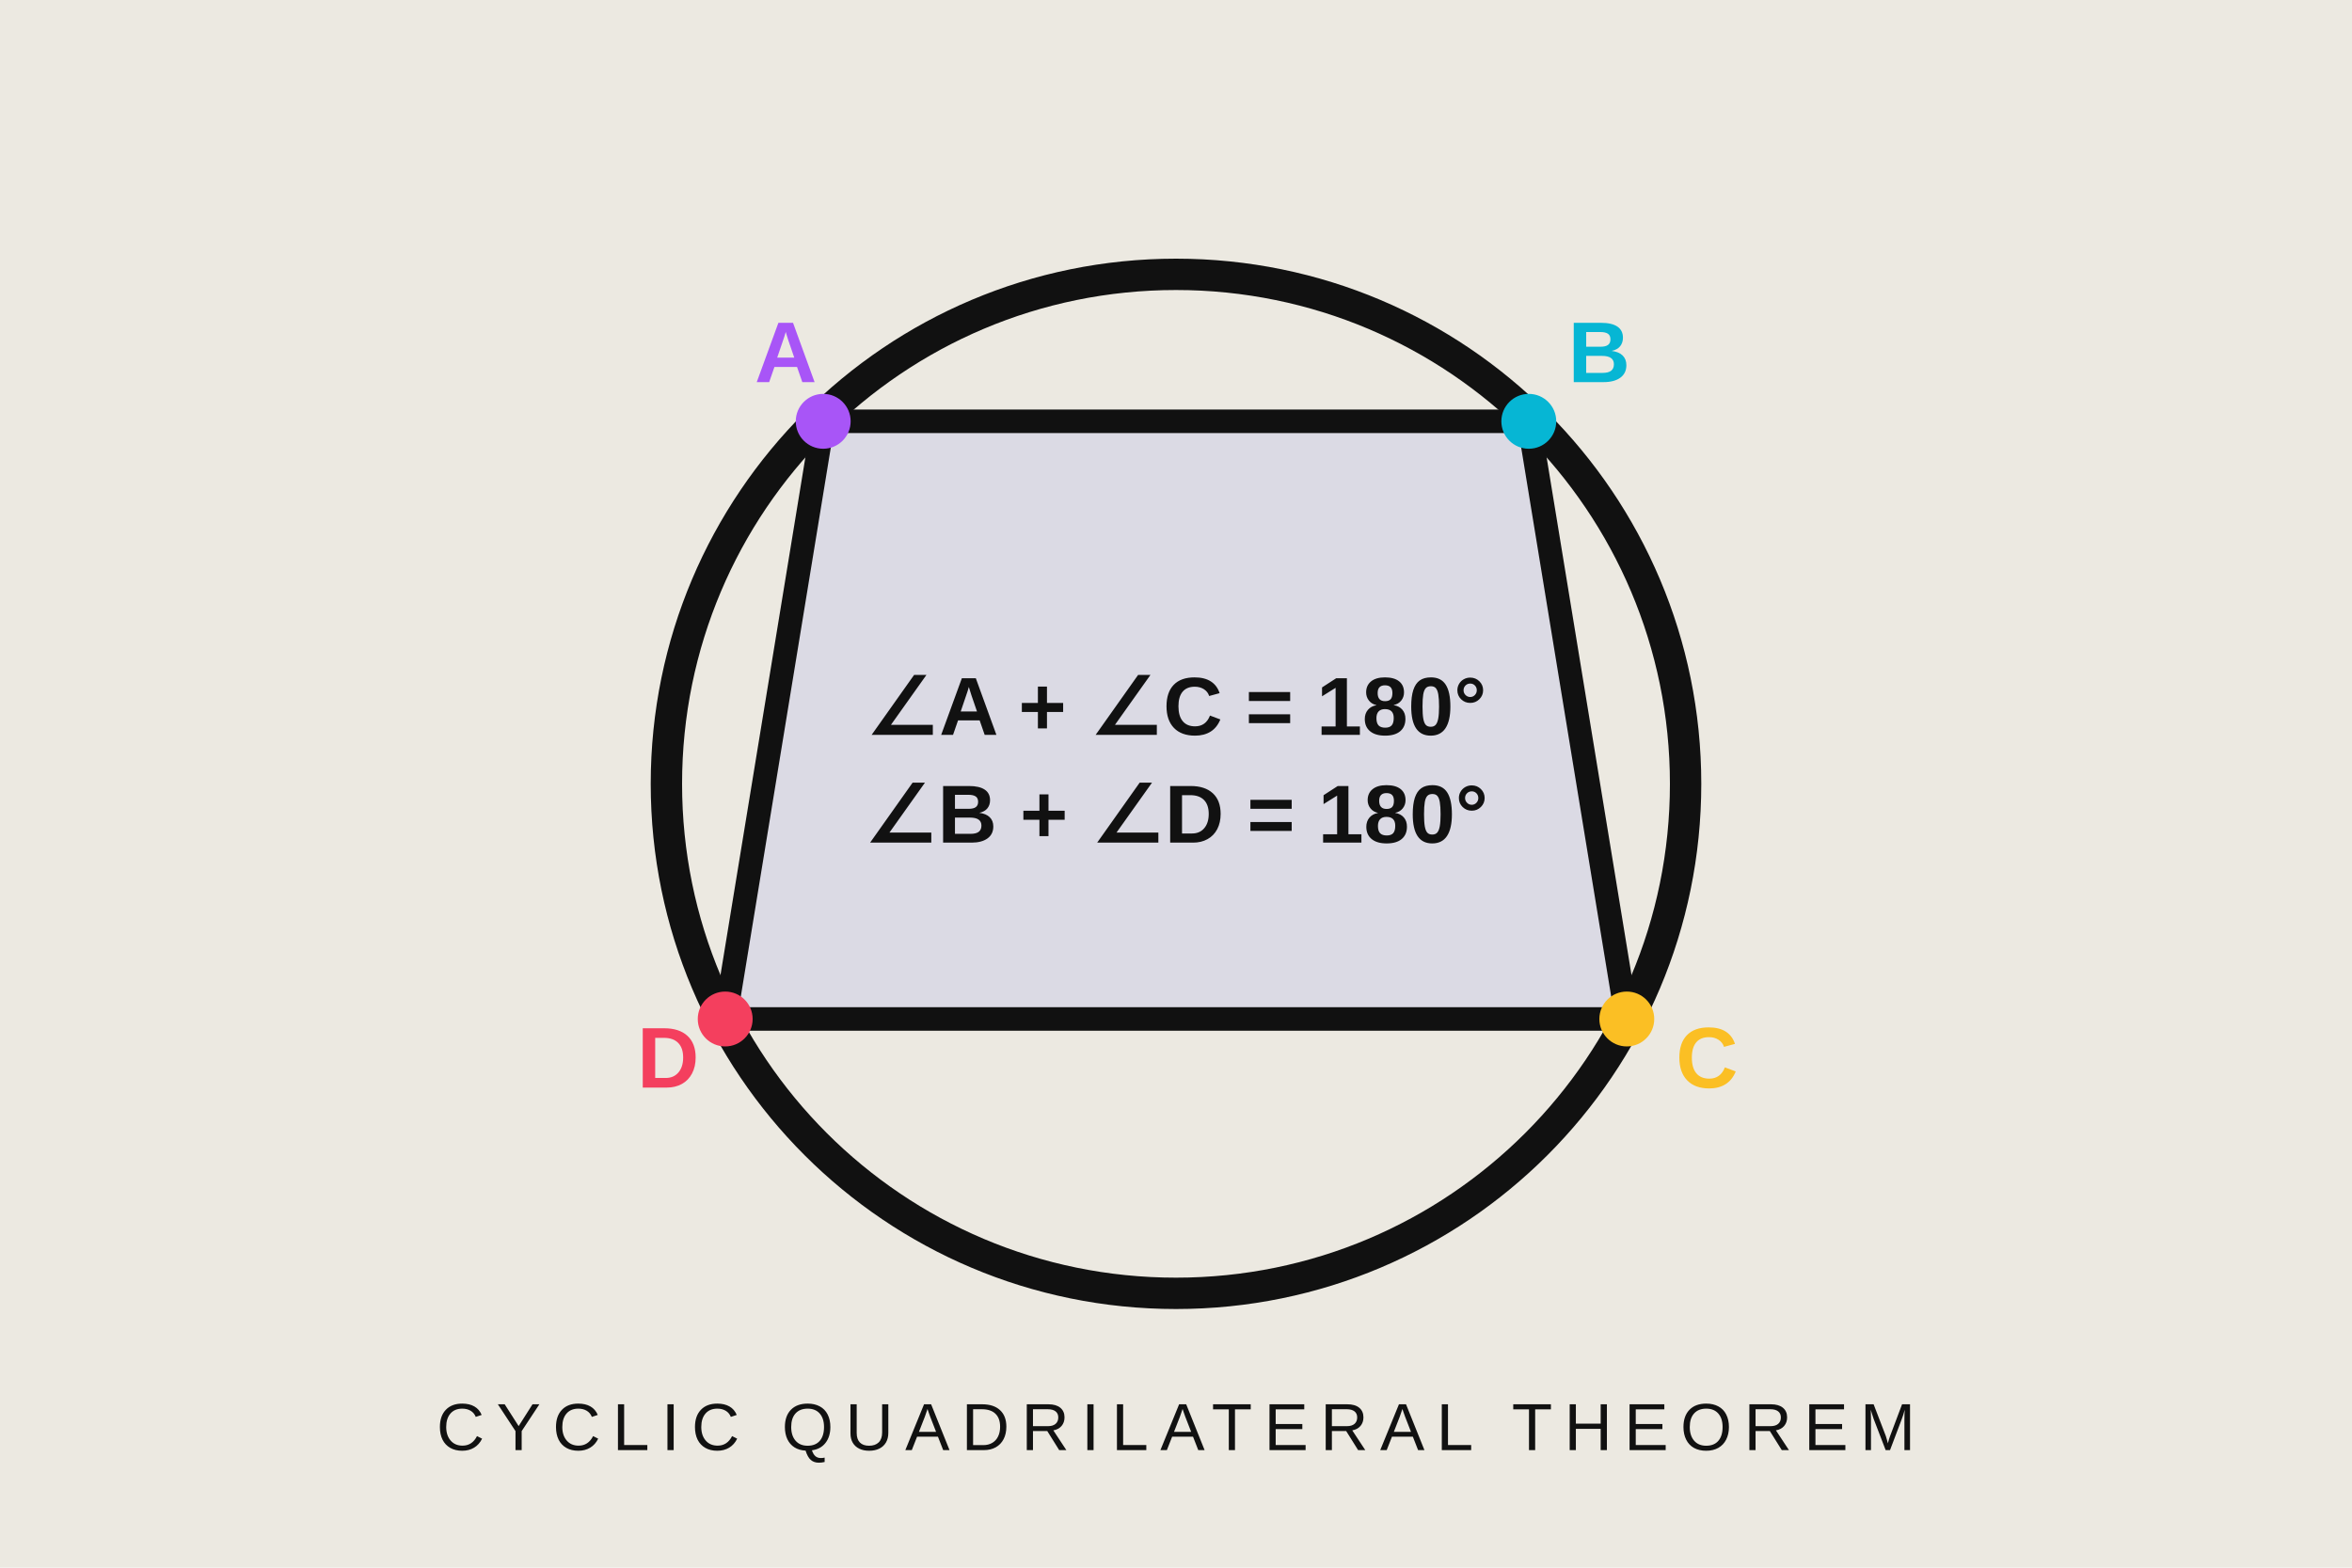
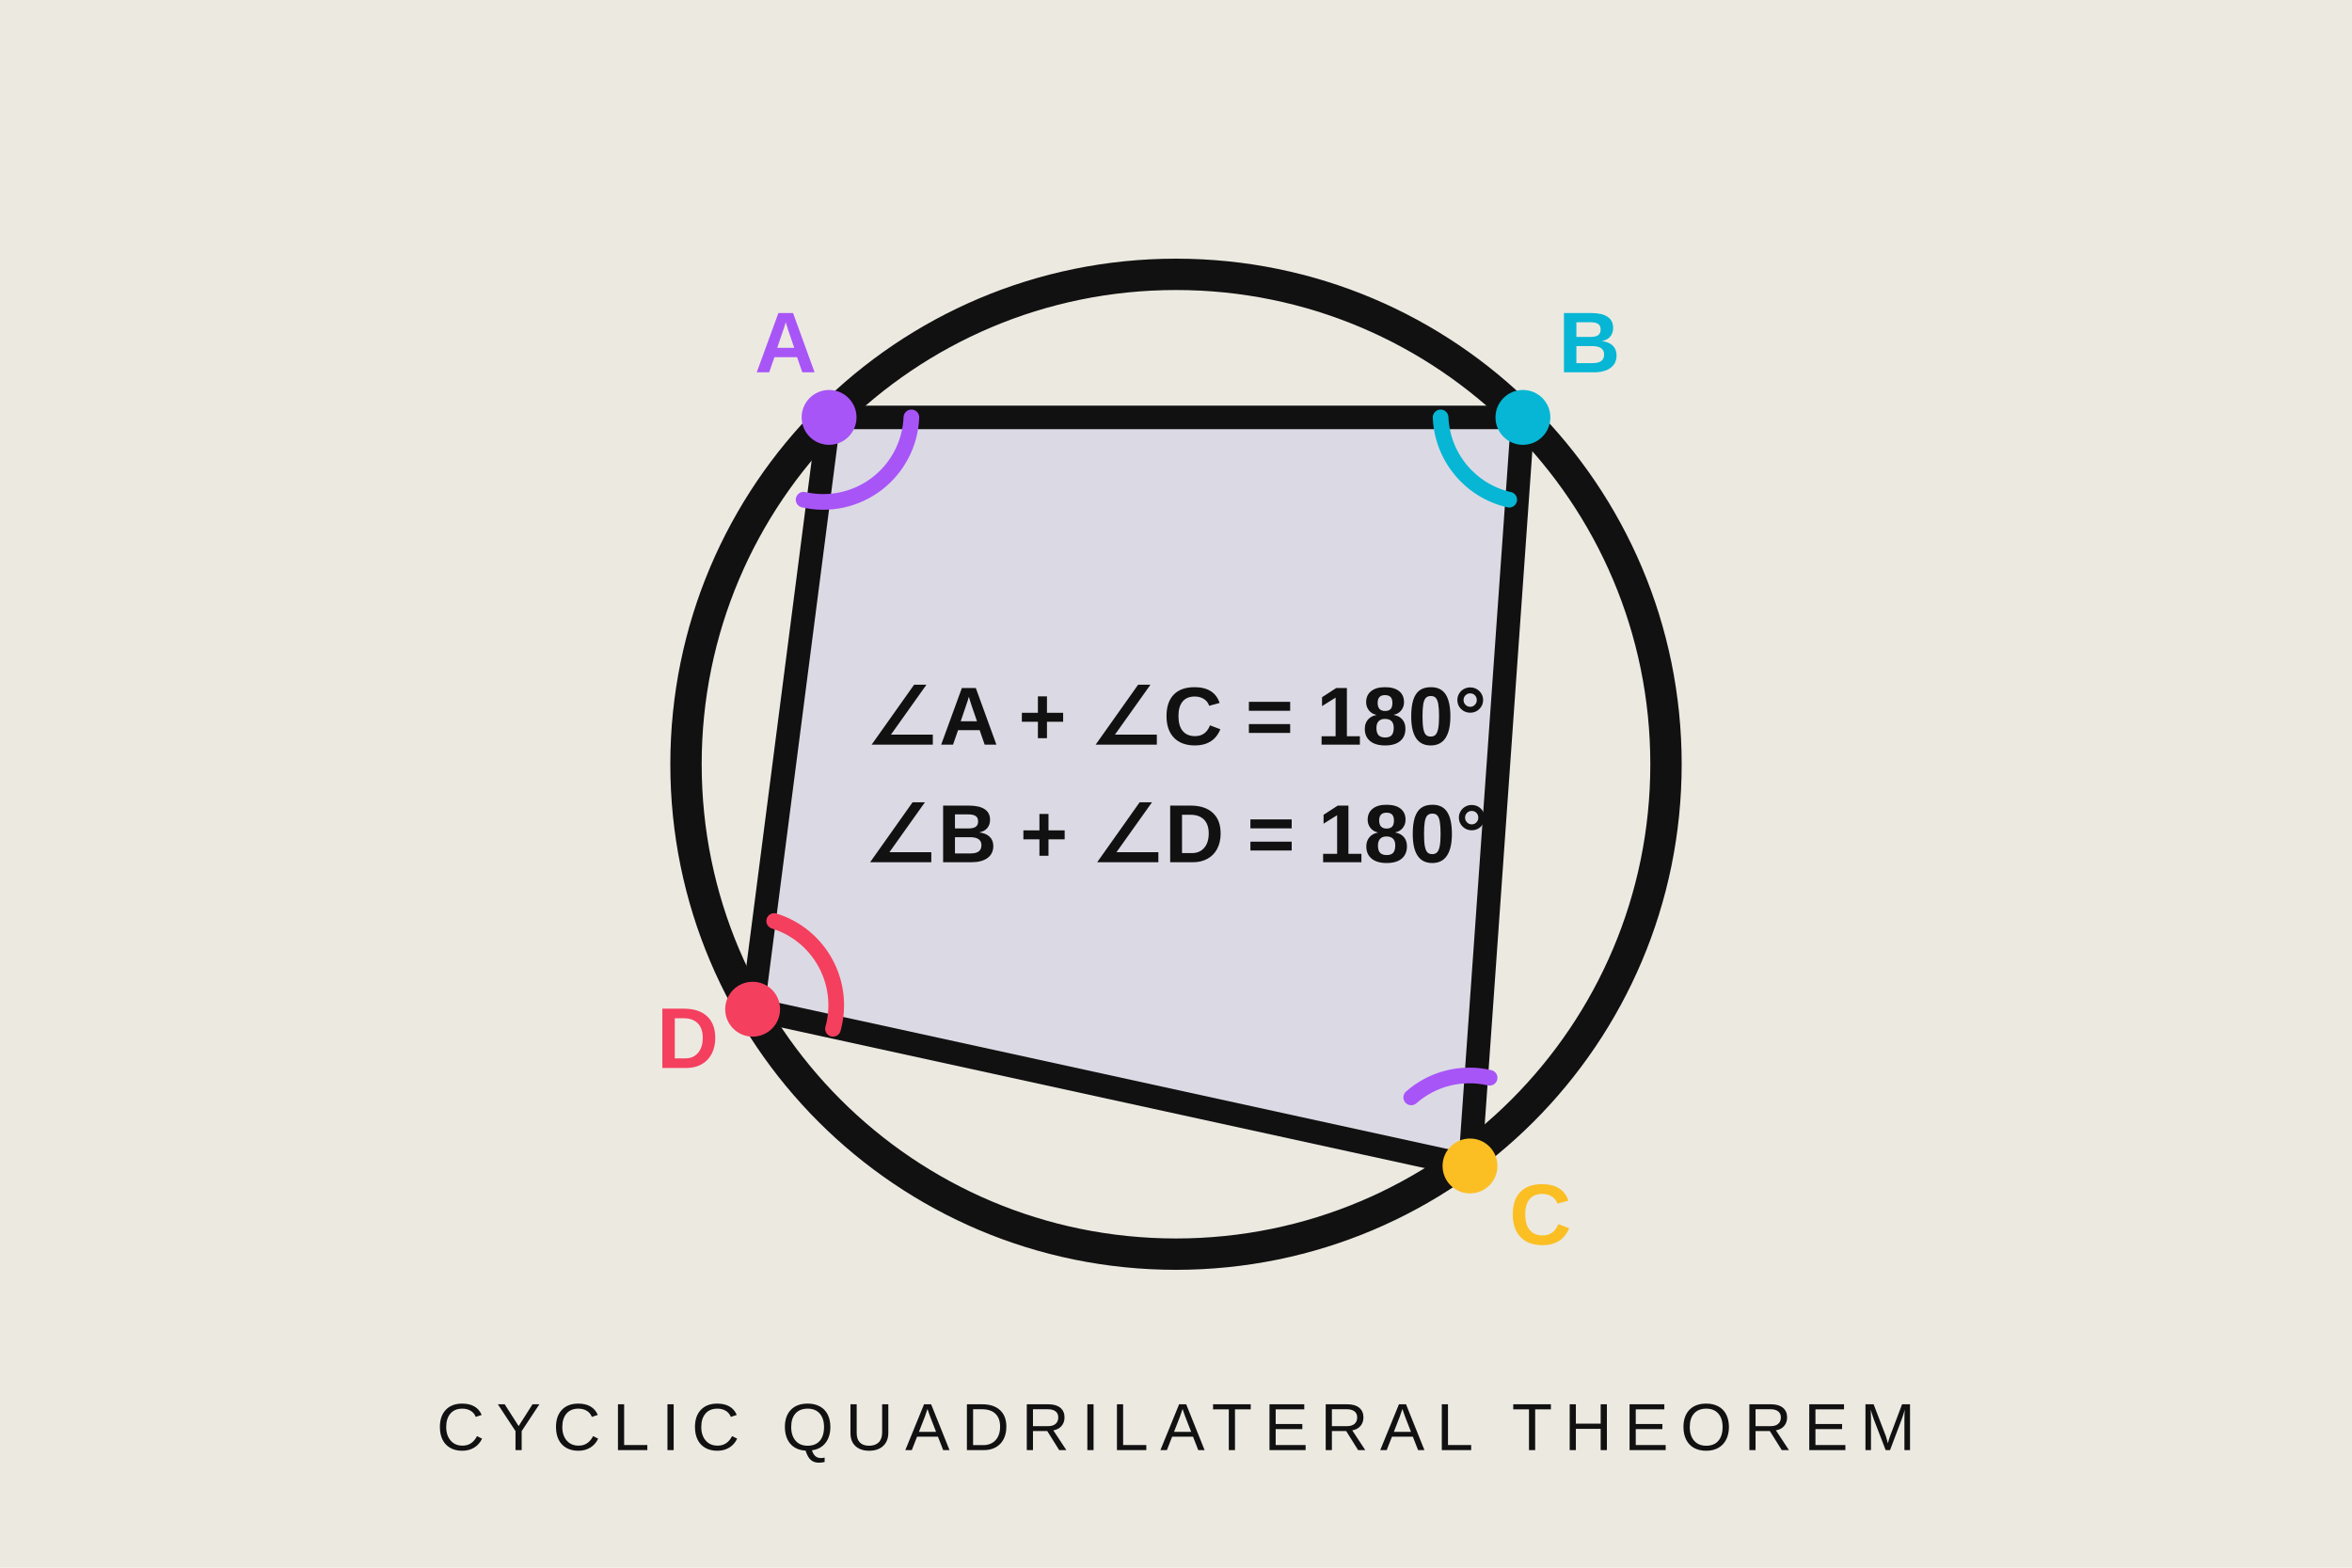
<svg xmlns="http://www.w3.org/2000/svg" viewBox="0 0 1200 800" role="img" aria-labelledby="title desc">
  <rect width="1200" height="800" fill="#ece9e1" />
-   <circle cx="600" cy="400" r="260" fill="none" stroke="#111111" stroke-width="16" />
-   <polygon points="420,215 780,215 830,520 370,520" fill="rgba(99, 102, 241, 0.12)" stroke="#111111" stroke-width="12" />
-   <circle cx="420" cy="215" r="14" fill="#a855f7" />
-   <text x="385" y="195" font-family="Arial, sans-serif" font-size="44" font-weight="bold" fill="#a855f7">A</text>
-   <circle cx="780" cy="215" r="14" fill="#06b6d4" />
-   <text x="800" y="195" font-family="Arial, sans-serif" font-size="44" font-weight="bold" fill="#06b6d4">B</text>
-   <circle cx="830" cy="520" r="14" fill="#fbbf24" />
-   <text x="855" y="555" font-family="Arial, sans-serif" font-size="44" font-weight="bold" fill="#fbbf24">C</text>
-   <circle cx="370" cy="520" r="14" fill="#f43f5e" />
-   <text x="325" y="555" font-family="Arial, sans-serif" font-size="44" font-weight="bold" fill="#f43f5e">D</text>
-   <text x="600" y="375" text-anchor="middle" font-family="Arial, sans-serif" font-size="42" font-weight="bold" fill="#111111">∠A + ∠C = 180°</text>
-   <text x="600" y="430" text-anchor="middle" font-family="Arial, sans-serif" font-size="42" font-weight="bold" fill="#111111">∠B + ∠D = 180°</text>
+   <polygon points="423,213 777,213 750,595 384,515" fill="rgba(99, 102, 241, 0.12)" stroke="#111111" stroke-width="12" stroke-linejoin="round" />
+   <circle cx="600" cy="390" r="250" fill="none" stroke="#111111" stroke-width="16" />
+   <path d="M 465 213 A 45 45 0 0 1 410 255" fill="none" stroke="#a855f7" stroke-width="8" stroke-linecap="round" />
+   <path d="M 720 560 A 45 45 0 0 1 760 550" fill="none" stroke="#a855f7" stroke-width="8" stroke-linecap="round" />
+   <path d="M 735 213 A 45 45 0 0 0 770 255" fill="none" stroke="#06b6d4" stroke-width="8" stroke-linecap="round" />
+   <path d="M 395 470 A 45 45 0 0 1 425 525" fill="none" stroke="#f43f5e" stroke-width="8" stroke-linecap="round" />
+   <circle cx="423" cy="213" r="14" fill="#a855f7" />
+   <text x="385" y="190" font-family="Arial, sans-serif" font-size="44" font-weight="bold" fill="#a855f7">A</text>
+   <circle cx="777" cy="213" r="14" fill="#06b6d4" />
+   <text x="795" y="190" font-family="Arial, sans-serif" font-size="44" font-weight="bold" fill="#06b6d4">B</text>
+   <circle cx="750" cy="595" r="14" fill="#fbbf24" />
+   <text x="770" y="635" font-family="Arial, sans-serif" font-size="44" font-weight="bold" fill="#fbbf24">C</text>
+   <circle cx="384" cy="515" r="14" fill="#f43f5e" />
+   <text x="335" y="545" font-family="Arial, sans-serif" font-size="44" font-weight="bold" fill="#f43f5e">D</text>
+   <text x="600" y="380" text-anchor="middle" font-family="Arial, sans-serif" font-size="42" font-weight="bold" fill="#111111">∠A + ∠C = 180°</text>
+   <text x="600" y="440" text-anchor="middle" font-family="Arial, sans-serif" font-size="42" font-weight="bold" fill="#111111">∠B + ∠D = 180°</text>
  <text x="600" y="740" text-anchor="middle" font-family="Arial, sans-serif" font-size="34" letter-spacing="6" fill="#111111">CYCLIC QUADRILATERAL THEOREM</text>
</svg>
